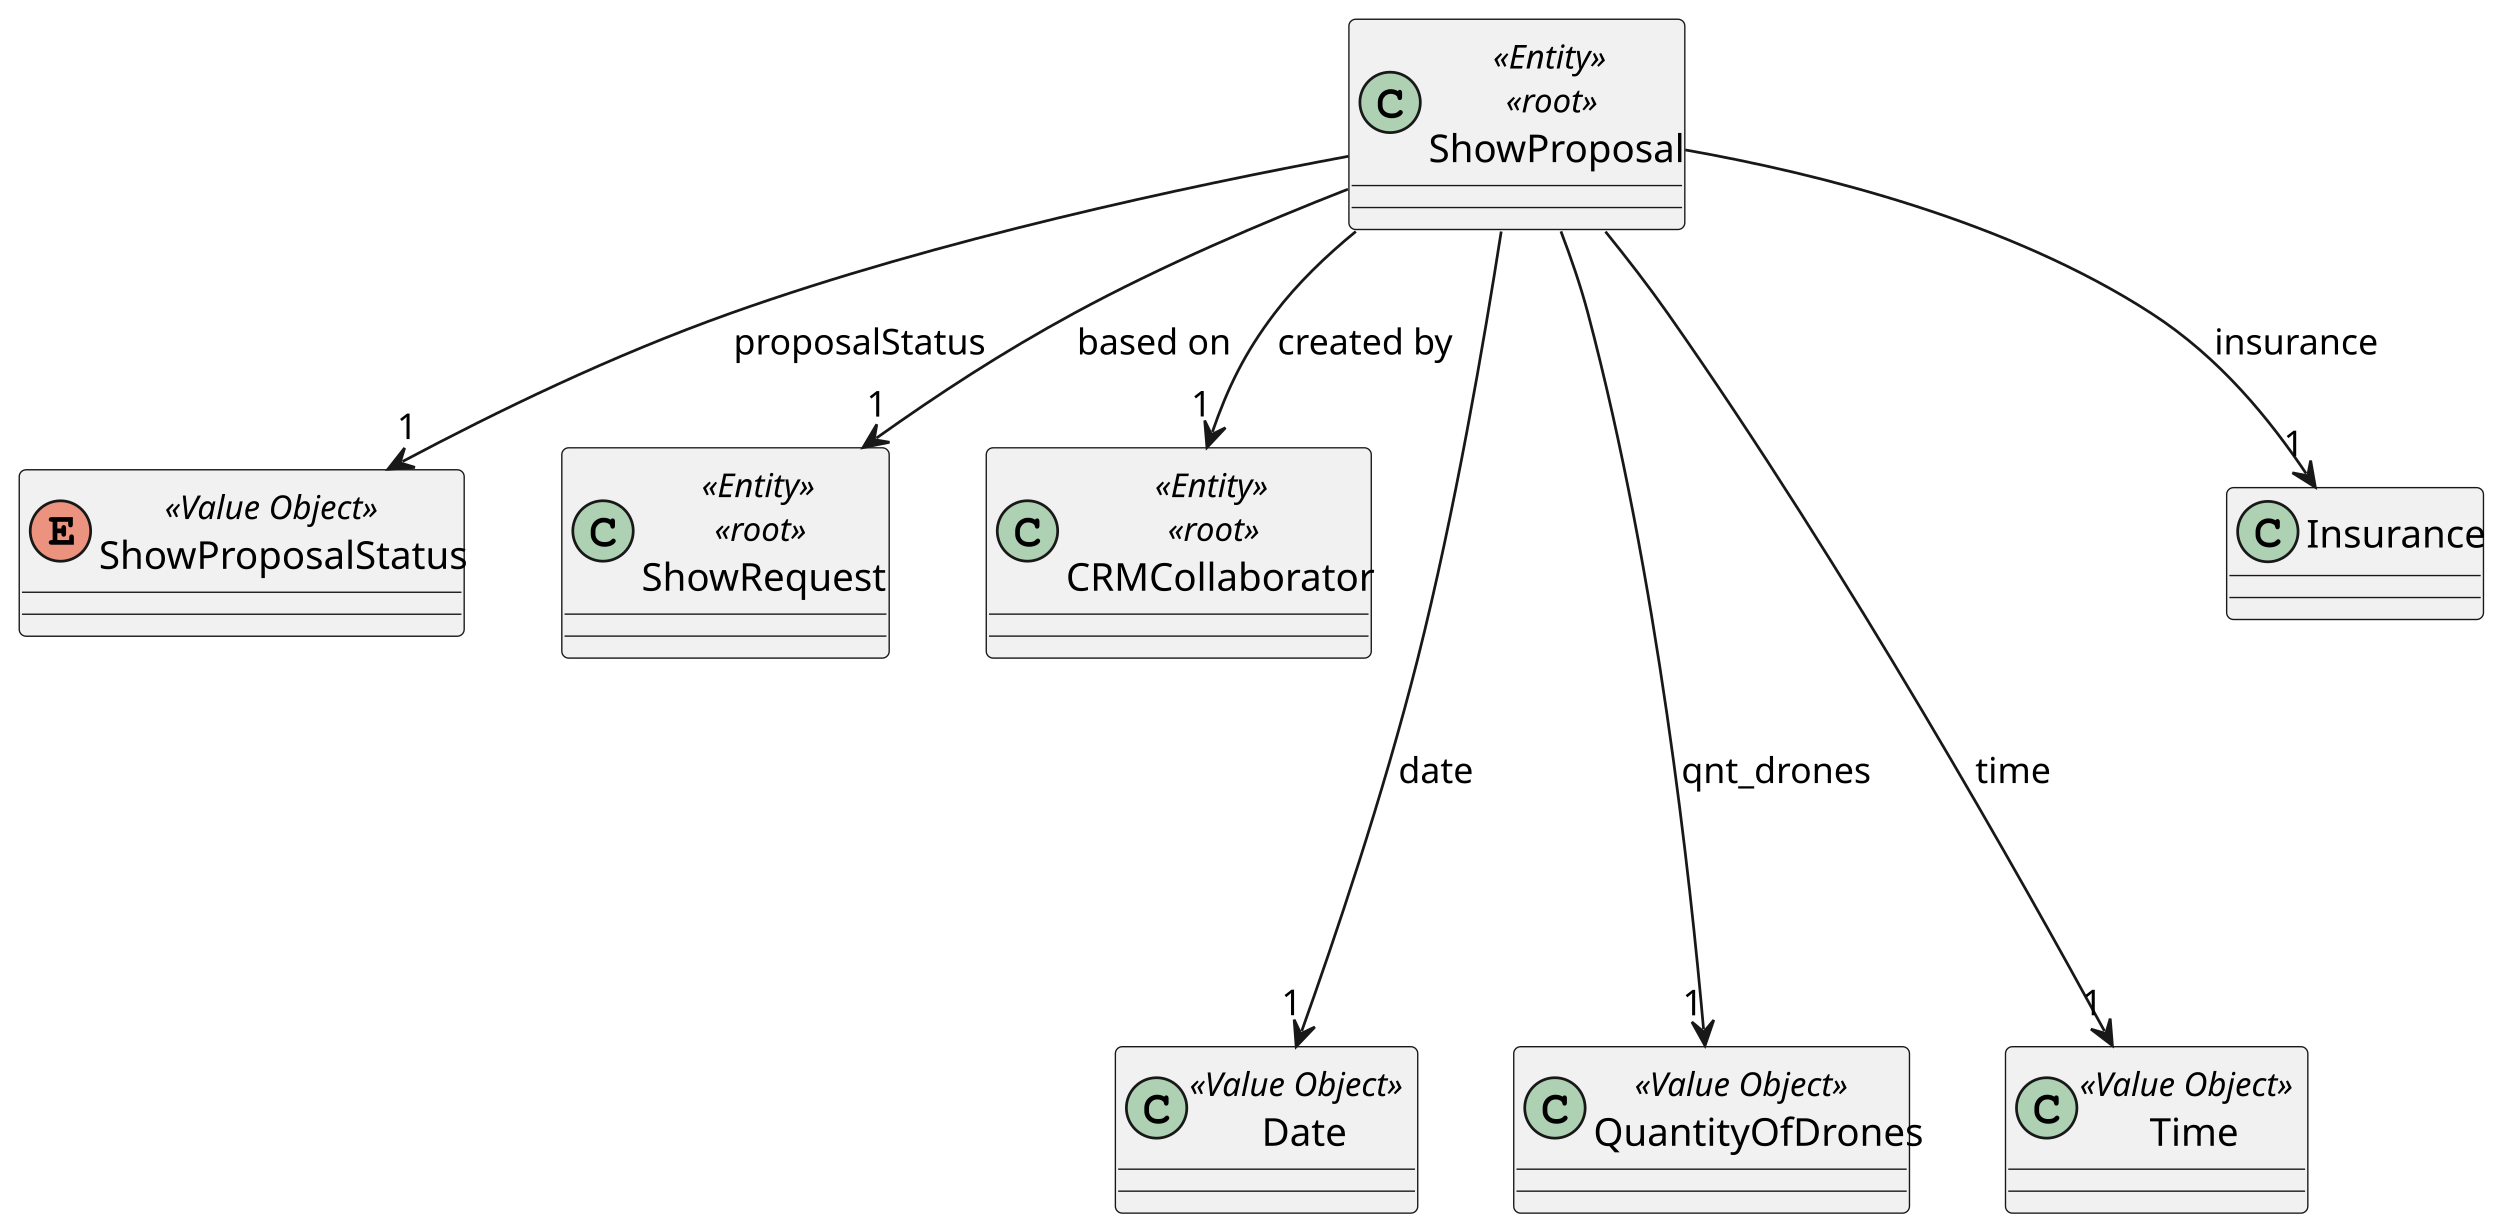
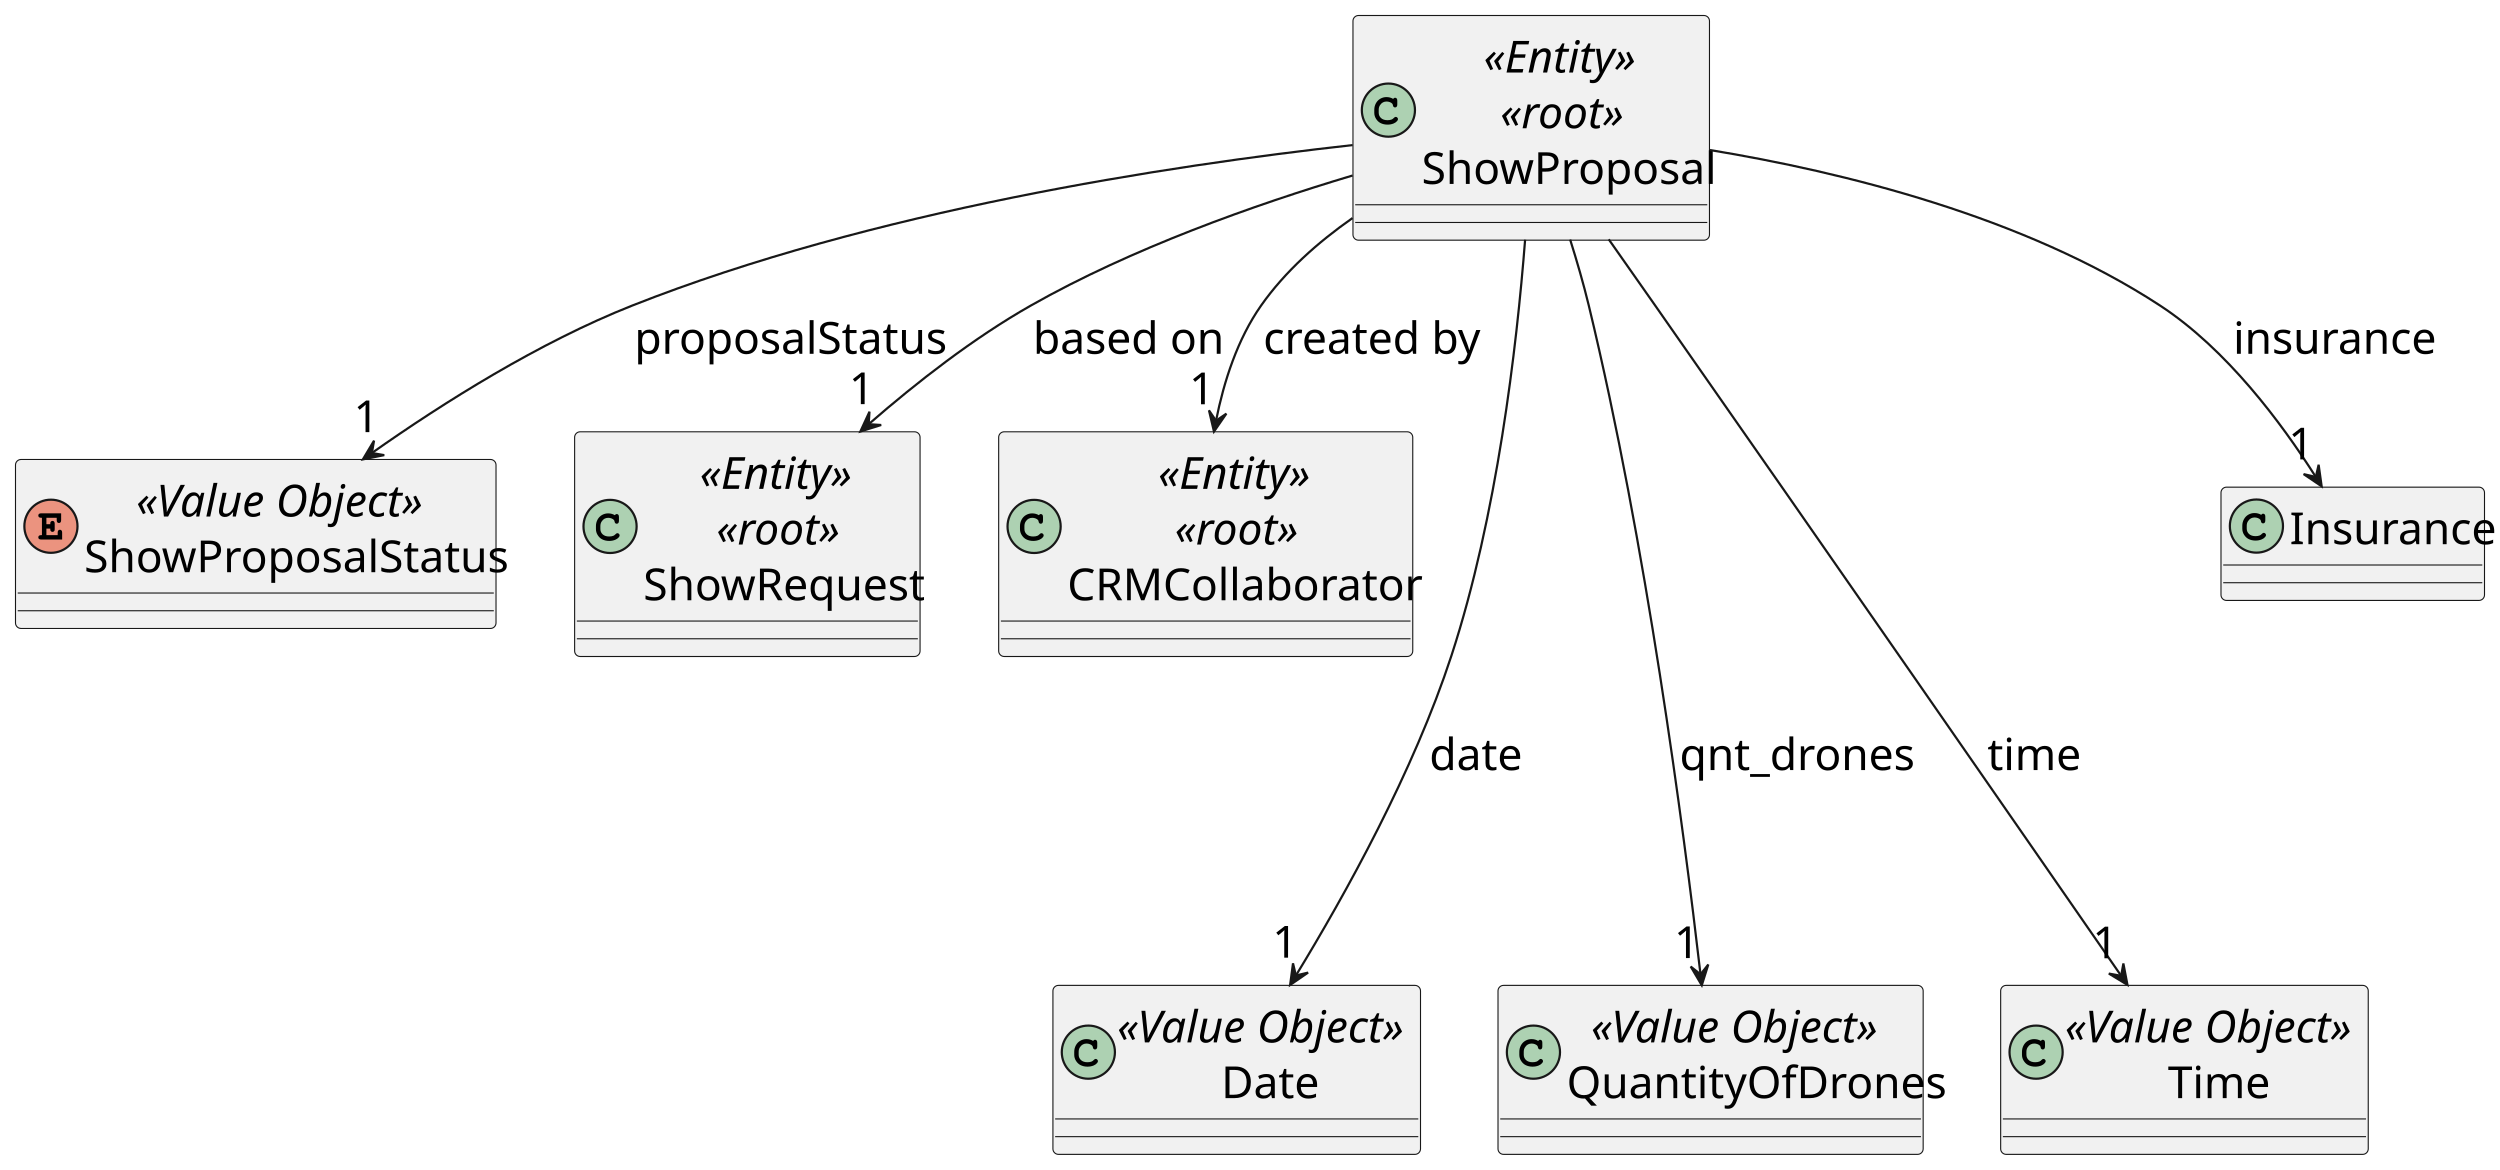
- <svg xmlns="http://www.w3.org/2000/svg" contentStyleType="text/css" height="448px" preserveAspectRatio="none" style="width:910px;height:448px;background:#FFFFFF;" version="1.1" viewBox="0 0 910 448" width="910px" zoomAndPan="magnify">
+ <svg xmlns="http://www.w3.org/2000/svg" contentStyleType="text/css" height="528px" preserveAspectRatio="none" style="width:1129px;height:528px;background:#FFFFFF;" version="1.1" viewBox="0 0 1129 528" width="1129px" zoomAndPan="magnify">
  <defs />
  <g>
    <g id="elem_ShowProposalStatus">
-       <rect codeLine="2" fill="#F1F1F1" height="60.582" id="ShowProposalStatus" rx="2.5" ry="2.5" style="stroke:#181818;stroke-width:0.5;" width="161.965" x="7" y="171" />
-       <ellipse cx="22" cy="193.291" fill="#EB937F" rx="11" ry="11" style="stroke:#181818;stroke-width:1.0;" />
-       <path d="M20.859,194.088 L20.859,196.588 L25.188,196.588 L25.188,195.666 Q25.188,195.057 25.422,194.791 Q25.672,194.525 26.047,194.525 Q26.422,194.525 26.656,194.791 Q26.891,195.057 26.891,195.666 L26.891,198.291 L18.891,198.291 Q18.266,198.291 18,198.057 Q17.75,197.822 17.75,197.432 Q17.75,197.057 18.016,196.822 Q18.281,196.588 18.891,196.588 L19.156,196.588 L19.156,189.932 L18.891,189.932 Q18.266,189.932 18,189.697 Q17.75,189.463 17.75,189.072 Q17.75,188.697 18,188.463 Q18.266,188.228 18.891,188.228 L26.516,188.228 L26.516,190.822 Q26.516,191.432 26.281,191.697 Q26.062,191.947 25.672,191.947 Q25.297,191.947 25.062,191.697 Q24.828,191.432 24.828,190.822 L24.828,189.932 L20.859,189.932 L20.859,192.385 L22.344,192.385 Q22.344,191.728 22.469,191.541 Q22.734,191.135 23.203,191.135 Q23.578,191.135 23.812,191.4 Q24.047,191.65 24.047,192.26 L24.047,194.228 Q24.047,194.775 23.922,194.963 Q23.656,195.353 23.203,195.353 Q22.734,195.353 22.469,194.947 Q22.344,194.76 22.344,194.088 L20.859,194.088 Z " fill="#000000" />
-       <text fill="#000000" font-family="sans-serif" font-size="12" font-style="italic" lengthAdjust="spacing" textLength="82.055" x="59.955" y="188.949">«Value Object»</text>
-       <text fill="#000000" font-family="sans-serif" font-size="14" lengthAdjust="spacing" textLength="129.965" x="36" y="207.068">ShowProposalStatus</text>
-       <line style="stroke:#181818;stroke-width:0.5;" x1="8" x2="167.965" y1="215.582" y2="215.582" />
-       <line style="stroke:#181818;stroke-width:0.5;" x1="8" x2="167.965" y1="223.582" y2="223.582" />
+       <rect codeLine="2" fill="#F1F1F1" height="76.312" id="ShowProposalStatus" rx="2.5" ry="2.5" style="stroke:#181818;stroke-width:0.5;" width="217" x="7" y="207.5" />
+       <ellipse cx="23" cy="237.656" fill="#EB937F" rx="12" ry="12" style="stroke:#181818;stroke-width:1.0;" />
+       <path d="M20.953,238.719 L20.953,241.656 L26.047,241.656 L26.047,240.562 Q26.047,239.844 26.328,239.547 Q26.609,239.234 27.062,239.234 Q27.5,239.234 27.781,239.547 Q28.062,239.844 28.062,240.562 L28.062,243.656 L18.625,243.656 Q17.906,243.656 17.594,243.375 Q17.297,243.094 17.297,242.656 Q17.297,242.203 17.609,241.938 Q17.922,241.656 18.625,241.656 L18.938,241.656 L18.938,233.828 L18.625,233.828 Q17.906,233.828 17.594,233.547 Q17.297,233.266 17.297,232.812 Q17.297,232.359 17.594,232.094 Q17.906,231.812 18.625,231.812 L27.609,231.812 L27.609,234.859 Q27.609,235.578 27.328,235.891 Q27.062,236.188 26.625,236.188 Q26.172,236.188 25.891,235.891 Q25.609,235.594 25.609,234.859 L25.609,233.828 L20.953,233.828 L20.953,236.719 L22.703,236.719 Q22.703,235.938 22.844,235.703 Q23.156,235.234 23.703,235.234 Q24.156,235.234 24.422,235.547 Q24.703,235.844 24.703,236.562 L24.703,238.875 Q24.703,239.531 24.547,239.75 Q24.234,240.203 23.703,240.203 Q23.156,240.203 22.844,239.734 Q22.703,239.5 22.703,238.719 L20.953,238.719 Z " fill="#000000" />
+       <text fill="#000000" font-family="sans-serif" font-size="20" font-style="italic" lengthAdjust="spacing" textLength="136" x="61.5" y="233.262">«Value Object»</text>
+       <text fill="#000000" font-family="sans-serif" font-size="20" lengthAdjust="spacing" textLength="183" x="38" y="258.418">ShowProposalStatus</text>
+       <line style="stroke:#181818;stroke-width:0.5;" x1="8" x2="223" y1="267.812" y2="267.812" />
+       <line style="stroke:#181818;stroke-width:0.5;" x1="8" x2="223" y1="275.812" y2="275.812" />
    </g>
    <g id="elem_ShowProposal">
-       <rect codeLine="5" fill="#F1F1F1" height="76.543" id="ShowProposal" rx="2.5" ry="2.5" style="stroke:#181818;stroke-width:0.5;" width="122.275" x="491" y="7" />
-       <ellipse cx="506" cy="37.272" fill="#ADD1B2" rx="11" ry="11" style="stroke:#181818;stroke-width:1.0;" />
-       <path d="M508.766,33.147 Q508.922,32.928 509.109,32.818 Q509.297,32.709 509.516,32.709 Q509.891,32.709 510.125,32.975 Q510.359,33.225 510.359,33.834 L510.359,35.287 Q510.359,35.897 510.125,36.162 Q509.891,36.428 509.516,36.428 Q509.172,36.428 508.969,36.225 Q508.766,36.037 508.656,35.522 Q508.609,35.162 508.422,34.975 Q508.094,34.6 507.484,34.381 Q506.875,34.162 506.25,34.162 Q505.484,34.162 504.844,34.49 Q504.219,34.818 503.719,35.568 Q503.234,36.318 503.234,37.35 L503.234,38.443 Q503.234,39.678 504.125,40.506 Q505.016,41.318 506.609,41.318 Q507.547,41.318 508.203,41.068 Q508.594,40.912 509.016,40.475 Q509.281,40.209 509.422,40.131 Q509.578,40.053 509.781,40.053 Q510.109,40.053 510.359,40.318 Q510.625,40.568 510.625,40.912 Q510.625,41.256 510.281,41.662 Q509.781,42.24 508.984,42.568 Q507.906,43.022 506.609,43.022 Q505.094,43.022 503.891,42.397 Q502.906,41.897 502.219,40.834 Q501.531,39.756 501.531,38.475 L501.531,37.318 Q501.531,35.99 502.141,34.85 Q502.766,33.693 503.859,33.084 Q504.953,32.459 506.188,32.459 Q506.922,32.459 507.562,32.631 Q508.219,32.787 508.766,33.147 Z " fill="#000000" />
-       <text fill="#000000" font-family="sans-serif" font-size="12" font-style="italic" lengthAdjust="spacing" textLength="43.359" x="543.458" y="24.949">«Entity»</text>
-       <text fill="#000000" font-family="sans-serif" font-size="12" font-style="italic" lengthAdjust="spacing" textLength="34.025" x="548.125" y="40.91">«root»</text>
-       <text fill="#000000" font-family="sans-serif" font-size="14" lengthAdjust="spacing" textLength="90.275" x="520" y="59.029">ShowProposal</text>
-       <line style="stroke:#181818;stroke-width:0.5;" x1="492" x2="612.275" y1="67.543" y2="67.543" />
-       <line style="stroke:#181818;stroke-width:0.5;" x1="492" x2="612.275" y1="75.543" y2="75.543" />
+       <rect codeLine="5" fill="#F1F1F1" height="101.469" id="ShowProposal" rx="2.5" ry="2.5" style="stroke:#181818;stroke-width:0.5;" width="161" x="611" y="7" />
+       <ellipse cx="627" cy="49.734" fill="#ADD1B2" rx="12" ry="12" style="stroke:#181818;stroke-width:1.0;" />
+       <path d="M629.141,44.656 Q629.328,44.406 629.547,44.281 Q629.766,44.141 630.016,44.141 Q630.453,44.141 630.734,44.453 Q631.016,44.75 631.016,45.469 L631.016,47.172 Q631.016,47.891 630.734,48.203 Q630.453,48.516 630.016,48.516 Q629.625,48.516 629.375,48.281 Q629.125,48.062 629.016,47.453 Q628.953,47.031 628.734,46.812 Q628.344,46.375 627.625,46.109 Q626.906,45.844 626.188,45.844 Q625.281,45.844 624.531,46.234 Q623.781,46.625 623.203,47.516 Q622.625,48.391 622.625,49.594 L622.625,50.891 Q622.625,52.344 623.672,53.312 Q624.734,54.281 626.594,54.281 Q627.703,54.281 628.484,53.969 Q628.922,53.797 629.438,53.281 Q629.75,52.969 629.922,52.875 Q630.094,52.781 630.328,52.781 Q630.719,52.781 631.016,53.094 Q631.328,53.391 631.328,53.797 Q631.328,54.203 630.922,54.672 Q630.328,55.359 629.391,55.75 Q628.125,56.281 626.609,56.281 Q624.828,56.281 623.406,55.547 Q622.25,54.953 621.438,53.688 Q620.625,52.422 620.625,50.938 L620.625,49.578 Q620.625,48.016 621.344,46.672 Q622.078,45.312 623.359,44.578 Q624.656,43.844 626.109,43.844 Q626.969,43.844 627.719,44.047 Q628.484,44.25 629.141,44.656 Z " fill="#000000" />
+       <text fill="#000000" font-family="sans-serif" font-size="20" font-style="italic" lengthAdjust="spacing" textLength="71" x="670" y="32.762">«Entity»</text>
+       <text fill="#000000" font-family="sans-serif" font-size="20" font-style="italic" lengthAdjust="spacing" textLength="56" x="677.5" y="57.918">«root»</text>
+       <text fill="#000000" font-family="sans-serif" font-size="20" lengthAdjust="spacing" textLength="127" x="642" y="83.074">ShowProposal</text>
+       <line style="stroke:#181818;stroke-width:0.5;" x1="612" x2="771" y1="92.469" y2="92.469" />
+       <line style="stroke:#181818;stroke-width:0.5;" x1="612" x2="771" y1="100.469" y2="100.469" />
    </g>
    <g id="elem_ShowRequest">
-       <rect codeLine="8" fill="#F1F1F1" height="76.543" id="ShowRequest" rx="2.5" ry="2.5" style="stroke:#181818;stroke-width:0.5;" width="119.165" x="204.5" y="163" />
-       <ellipse cx="219.5" cy="193.272" fill="#ADD1B2" rx="11" ry="11" style="stroke:#181818;stroke-width:1.0;" />
-       <path d="M222.266,189.147 Q222.422,188.928 222.609,188.818 Q222.797,188.709 223.016,188.709 Q223.391,188.709 223.625,188.975 Q223.859,189.225 223.859,189.834 L223.859,191.287 Q223.859,191.897 223.625,192.162 Q223.391,192.428 223.016,192.428 Q222.672,192.428 222.469,192.225 Q222.266,192.037 222.156,191.522 Q222.109,191.162 221.922,190.975 Q221.594,190.6 220.984,190.381 Q220.375,190.162 219.75,190.162 Q218.984,190.162 218.344,190.49 Q217.719,190.818 217.219,191.568 Q216.734,192.318 216.734,193.35 L216.734,194.443 Q216.734,195.678 217.625,196.506 Q218.516,197.318 220.109,197.318 Q221.047,197.318 221.703,197.068 Q222.094,196.912 222.516,196.475 Q222.781,196.209 222.922,196.131 Q223.078,196.053 223.281,196.053 Q223.609,196.053 223.859,196.318 Q224.125,196.568 224.125,196.912 Q224.125,197.256 223.781,197.662 Q223.281,198.24 222.484,198.568 Q221.406,199.022 220.109,199.022 Q218.594,199.022 217.391,198.397 Q216.406,197.897 215.719,196.834 Q215.031,195.756 215.031,194.475 L215.031,193.318 Q215.031,191.99 215.641,190.85 Q216.266,189.693 217.359,189.084 Q218.453,188.459 219.688,188.459 Q220.422,188.459 221.062,188.631 Q221.719,188.787 222.266,189.147 Z " fill="#000000" />
-       <text fill="#000000" font-family="sans-serif" font-size="12" font-style="italic" lengthAdjust="spacing" textLength="43.359" x="255.403" y="180.949">«Entity»</text>
-       <text fill="#000000" font-family="sans-serif" font-size="12" font-style="italic" lengthAdjust="spacing" textLength="34.025" x="260.07" y="196.91">«root»</text>
-       <text fill="#000000" font-family="sans-serif" font-size="14" lengthAdjust="spacing" textLength="87.165" x="233.5" y="215.029">ShowRequest</text>
-       <line style="stroke:#181818;stroke-width:0.5;" x1="205.5" x2="322.665" y1="223.543" y2="223.543" />
-       <line style="stroke:#181818;stroke-width:0.5;" x1="205.5" x2="322.665" y1="231.543" y2="231.543" />
+       <rect codeLine="8" fill="#F1F1F1" height="101.469" id="ShowRequest" rx="2.5" ry="2.5" style="stroke:#181818;stroke-width:0.5;" width="156" x="259.5" y="195" />
+       <ellipse cx="275.5" cy="237.734" fill="#ADD1B2" rx="12" ry="12" style="stroke:#181818;stroke-width:1.0;" />
+       <path d="M277.641,232.656 Q277.828,232.406 278.047,232.281 Q278.266,232.141 278.516,232.141 Q278.953,232.141 279.234,232.453 Q279.516,232.75 279.516,233.469 L279.516,235.172 Q279.516,235.891 279.234,236.203 Q278.953,236.516 278.516,236.516 Q278.125,236.516 277.875,236.281 Q277.625,236.062 277.516,235.453 Q277.453,235.031 277.234,234.812 Q276.844,234.375 276.125,234.109 Q275.406,233.844 274.688,233.844 Q273.781,233.844 273.031,234.234 Q272.281,234.625 271.703,235.516 Q271.125,236.391 271.125,237.594 L271.125,238.891 Q271.125,240.344 272.172,241.312 Q273.234,242.281 275.094,242.281 Q276.203,242.281 276.984,241.969 Q277.422,241.797 277.938,241.281 Q278.25,240.969 278.422,240.875 Q278.594,240.781 278.828,240.781 Q279.219,240.781 279.516,241.094 Q279.828,241.391 279.828,241.797 Q279.828,242.203 279.422,242.672 Q278.828,243.359 277.891,243.75 Q276.625,244.281 275.109,244.281 Q273.328,244.281 271.906,243.547 Q270.75,242.953 269.938,241.688 Q269.125,240.422 269.125,238.938 L269.125,237.578 Q269.125,236.016 269.844,234.672 Q270.578,233.312 271.859,232.578 Q273.156,231.844 274.609,231.844 Q275.469,231.844 276.219,232.047 Q276.984,232.25 277.641,232.656 Z " fill="#000000" />
+       <text fill="#000000" font-family="sans-serif" font-size="20" font-style="italic" lengthAdjust="spacing" textLength="71" x="316" y="220.762">«Entity»</text>
+       <text fill="#000000" font-family="sans-serif" font-size="20" font-style="italic" lengthAdjust="spacing" textLength="56" x="323.5" y="245.918">«root»</text>
+       <text fill="#000000" font-family="sans-serif" font-size="20" lengthAdjust="spacing" textLength="122" x="290.5" y="271.074">ShowRequest</text>
+       <line style="stroke:#181818;stroke-width:0.5;" x1="260.5" x2="414.5" y1="280.469" y2="280.469" />
+       <line style="stroke:#181818;stroke-width:0.5;" x1="260.5" x2="414.5" y1="288.469" y2="288.469" />
    </g>
    <g id="elem_CRMCollaborator">
-       <rect codeLine="11" fill="#F1F1F1" height="76.543" id="CRMCollaborator" rx="2.5" ry="2.5" style="stroke:#181818;stroke-width:0.5;" width="140.144" x="359" y="163" />
-       <ellipse cx="374" cy="193.272" fill="#ADD1B2" rx="11" ry="11" style="stroke:#181818;stroke-width:1.0;" />
-       <path d="M376.766,189.147 Q376.922,188.928 377.109,188.818 Q377.297,188.709 377.516,188.709 Q377.891,188.709 378.125,188.975 Q378.359,189.225 378.359,189.834 L378.359,191.287 Q378.359,191.897 378.125,192.162 Q377.891,192.428 377.516,192.428 Q377.172,192.428 376.969,192.225 Q376.766,192.037 376.656,191.522 Q376.609,191.162 376.422,190.975 Q376.094,190.6 375.484,190.381 Q374.875,190.162 374.25,190.162 Q373.484,190.162 372.844,190.49 Q372.219,190.818 371.719,191.568 Q371.234,192.318 371.234,193.35 L371.234,194.443 Q371.234,195.678 372.125,196.506 Q373.016,197.318 374.609,197.318 Q375.547,197.318 376.203,197.068 Q376.594,196.912 377.016,196.475 Q377.281,196.209 377.422,196.131 Q377.578,196.053 377.781,196.053 Q378.109,196.053 378.359,196.318 Q378.625,196.568 378.625,196.912 Q378.625,197.256 378.281,197.662 Q377.781,198.24 376.984,198.568 Q375.906,199.022 374.609,199.022 Q373.094,199.022 371.891,198.397 Q370.906,197.897 370.219,196.834 Q369.531,195.756 369.531,194.475 L369.531,193.318 Q369.531,191.99 370.141,190.85 Q370.766,189.693 371.859,189.084 Q372.953,188.459 374.188,188.459 Q374.922,188.459 375.562,188.631 Q376.219,188.787 376.766,189.147 Z " fill="#000000" />
-       <text fill="#000000" font-family="sans-serif" font-size="12" font-style="italic" lengthAdjust="spacing" textLength="43.359" x="420.393" y="180.949">«Entity»</text>
-       <text fill="#000000" font-family="sans-serif" font-size="12" font-style="italic" lengthAdjust="spacing" textLength="34.025" x="425.06" y="196.91">«root»</text>
-       <text fill="#000000" font-family="sans-serif" font-size="14" lengthAdjust="spacing" textLength="108.144" x="388" y="215.029">CRMCollaborator</text>
-       <line style="stroke:#181818;stroke-width:0.5;" x1="360" x2="498.144" y1="223.543" y2="223.543" />
-       <line style="stroke:#181818;stroke-width:0.5;" x1="360" x2="498.144" y1="231.543" y2="231.543" />
+       <rect codeLine="11" fill="#F1F1F1" height="101.469" id="CRMCollaborator" rx="2.5" ry="2.5" style="stroke:#181818;stroke-width:0.5;" width="187" x="451" y="195" />
+       <ellipse cx="467" cy="237.734" fill="#ADD1B2" rx="12" ry="12" style="stroke:#181818;stroke-width:1.0;" />
+       <path d="M469.141,232.656 Q469.328,232.406 469.547,232.281 Q469.766,232.141 470.016,232.141 Q470.453,232.141 470.734,232.453 Q471.016,232.75 471.016,233.469 L471.016,235.172 Q471.016,235.891 470.734,236.203 Q470.453,236.516 470.016,236.516 Q469.625,236.516 469.375,236.281 Q469.125,236.062 469.016,235.453 Q468.953,235.031 468.734,234.812 Q468.344,234.375 467.625,234.109 Q466.906,233.844 466.188,233.844 Q465.281,233.844 464.531,234.234 Q463.781,234.625 463.203,235.516 Q462.625,236.391 462.625,237.594 L462.625,238.891 Q462.625,240.344 463.672,241.312 Q464.734,242.281 466.594,242.281 Q467.703,242.281 468.484,241.969 Q468.922,241.797 469.438,241.281 Q469.75,240.969 469.922,240.875 Q470.094,240.781 470.328,240.781 Q470.719,240.781 471.016,241.094 Q471.328,241.391 471.328,241.797 Q471.328,242.203 470.922,242.672 Q470.328,243.359 469.391,243.75 Q468.125,244.281 466.609,244.281 Q464.828,244.281 463.406,243.547 Q462.25,242.953 461.438,241.688 Q460.625,240.422 460.625,238.938 L460.625,237.578 Q460.625,236.016 461.344,234.672 Q462.078,233.312 463.359,232.578 Q464.656,231.844 466.109,231.844 Q466.969,231.844 467.719,232.047 Q468.484,232.25 469.141,232.656 Z " fill="#000000" />
+       <text fill="#000000" font-family="sans-serif" font-size="20" font-style="italic" lengthAdjust="spacing" textLength="71" x="523" y="220.762">«Entity»</text>
+       <text fill="#000000" font-family="sans-serif" font-size="20" font-style="italic" lengthAdjust="spacing" textLength="56" x="530.5" y="245.918">«root»</text>
+       <text fill="#000000" font-family="sans-serif" font-size="20" lengthAdjust="spacing" textLength="153" x="482" y="271.074">CRMCollaborator</text>
+       <line style="stroke:#181818;stroke-width:0.5;" x1="452" x2="637" y1="280.469" y2="280.469" />
+       <line style="stroke:#181818;stroke-width:0.5;" x1="452" x2="637" y1="288.469" y2="288.469" />
    </g>
    <g id="elem_Date">
-       <rect codeLine="14" fill="#F1F1F1" height="60.582" id="Date" rx="2.5" ry="2.5" style="stroke:#181818;stroke-width:0.5;" width="110.055" x="406" y="381" />
-       <ellipse cx="421" cy="403.291" fill="#ADD1B2" rx="11" ry="11" style="stroke:#181818;stroke-width:1.0;" />
-       <path d="M423.766,399.166 Q423.922,398.947 424.109,398.838 Q424.297,398.728 424.516,398.728 Q424.891,398.728 425.125,398.994 Q425.359,399.244 425.359,399.853 L425.359,401.307 Q425.359,401.916 425.125,402.182 Q424.891,402.447 424.516,402.447 Q424.172,402.447 423.969,402.244 Q423.766,402.057 423.656,401.541 Q423.609,401.182 423.422,400.994 Q423.094,400.619 422.484,400.4 Q421.875,400.182 421.25,400.182 Q420.484,400.182 419.844,400.51 Q419.219,400.838 418.719,401.588 Q418.234,402.338 418.234,403.369 L418.234,404.463 Q418.234,405.697 419.125,406.525 Q420.016,407.338 421.609,407.338 Q422.547,407.338 423.203,407.088 Q423.594,406.932 424.016,406.494 Q424.281,406.228 424.422,406.15 Q424.578,406.072 424.781,406.072 Q425.109,406.072 425.359,406.338 Q425.625,406.588 425.625,406.932 Q425.625,407.275 425.281,407.682 Q424.781,408.26 423.984,408.588 Q422.906,409.041 421.609,409.041 Q420.094,409.041 418.891,408.416 Q417.906,407.916 417.219,406.853 Q416.531,405.775 416.531,404.494 L416.531,403.338 Q416.531,402.01 417.141,400.869 Q417.766,399.713 418.859,399.103 Q419.953,398.478 421.188,398.478 Q421.922,398.478 422.562,398.65 Q423.219,398.807 423.766,399.166 Z " fill="#000000" />
-       <text fill="#000000" font-family="sans-serif" font-size="12" font-style="italic" lengthAdjust="spacing" textLength="82.055" x="433" y="398.949">«Value Object»</text>
-       <text fill="#000000" font-family="sans-serif" font-size="14" lengthAdjust="spacing" textLength="29.572" x="459.241" y="417.068">Date</text>
-       <line style="stroke:#181818;stroke-width:0.5;" x1="407" x2="515.055" y1="425.582" y2="425.582" />
-       <line style="stroke:#181818;stroke-width:0.5;" x1="407" x2="515.055" y1="433.582" y2="433.582" />
+       <rect codeLine="14" fill="#F1F1F1" height="76.312" id="Date" rx="2.5" ry="2.5" style="stroke:#181818;stroke-width:0.5;" width="166" x="475.5" y="445" />
+       <ellipse cx="491.5" cy="475.156" fill="#ADD1B2" rx="12" ry="12" style="stroke:#181818;stroke-width:1.0;" />
+       <path d="M493.641,470.078 Q493.828,469.828 494.047,469.703 Q494.266,469.562 494.516,469.562 Q494.953,469.562 495.234,469.875 Q495.516,470.172 495.516,470.891 L495.516,472.594 Q495.516,473.312 495.234,473.625 Q494.953,473.938 494.516,473.938 Q494.125,473.938 493.875,473.703 Q493.625,473.484 493.516,472.875 Q493.453,472.453 493.234,472.234 Q492.844,471.797 492.125,471.531 Q491.406,471.266 490.688,471.266 Q489.781,471.266 489.031,471.656 Q488.281,472.047 487.703,472.938 Q487.125,473.812 487.125,475.016 L487.125,476.312 Q487.125,477.766 488.172,478.734 Q489.234,479.703 491.094,479.703 Q492.203,479.703 492.984,479.391 Q493.422,479.219 493.938,478.703 Q494.25,478.391 494.422,478.297 Q494.594,478.203 494.828,478.203 Q495.219,478.203 495.516,478.516 Q495.828,478.812 495.828,479.219 Q495.828,479.625 495.422,480.094 Q494.828,480.781 493.891,481.172 Q492.625,481.703 491.109,481.703 Q489.328,481.703 487.906,480.969 Q486.75,480.375 485.938,479.109 Q485.125,477.844 485.125,476.359 L485.125,475 Q485.125,473.438 485.844,472.094 Q486.578,470.734 487.859,470 Q489.156,469.266 490.609,469.266 Q491.469,469.266 492.219,469.469 Q492.984,469.672 493.641,470.078 Z " fill="#000000" />
+       <text fill="#000000" font-family="sans-serif" font-size="20" font-style="italic" lengthAdjust="spacing" textLength="136" x="504.5" y="470.762">«Value Object»</text>
+       <text fill="#000000" font-family="sans-serif" font-size="20" lengthAdjust="spacing" textLength="42" x="551.5" y="495.918">Date</text>
+       <line style="stroke:#181818;stroke-width:0.5;" x1="476.5" x2="640.5" y1="505.312" y2="505.312" />
+       <line style="stroke:#181818;stroke-width:0.5;" x1="476.5" x2="640.5" y1="513.312" y2="513.312" />
    </g>
    <g id="elem_QuantityOfDrones">
-       <rect codeLine="17" fill="#F1F1F1" height="60.582" id="QuantityOfDrones" rx="2.5" ry="2.5" style="stroke:#181818;stroke-width:0.5;" width="144.048" x="551" y="381" />
-       <ellipse cx="566" cy="403.291" fill="#ADD1B2" rx="11" ry="11" style="stroke:#181818;stroke-width:1.0;" />
-       <path d="M568.766,399.166 Q568.922,398.947 569.109,398.838 Q569.297,398.728 569.516,398.728 Q569.891,398.728 570.125,398.994 Q570.359,399.244 570.359,399.853 L570.359,401.307 Q570.359,401.916 570.125,402.182 Q569.891,402.447 569.516,402.447 Q569.172,402.447 568.969,402.244 Q568.766,402.057 568.656,401.541 Q568.609,401.182 568.422,400.994 Q568.094,400.619 567.484,400.4 Q566.875,400.182 566.25,400.182 Q565.484,400.182 564.844,400.51 Q564.219,400.838 563.719,401.588 Q563.234,402.338 563.234,403.369 L563.234,404.463 Q563.234,405.697 564.125,406.525 Q565.016,407.338 566.609,407.338 Q567.547,407.338 568.203,407.088 Q568.594,406.932 569.016,406.494 Q569.281,406.228 569.422,406.15 Q569.578,406.072 569.781,406.072 Q570.109,406.072 570.359,406.338 Q570.625,406.588 570.625,406.932 Q570.625,407.275 570.281,407.682 Q569.781,408.26 568.984,408.588 Q567.906,409.041 566.609,409.041 Q565.094,409.041 563.891,408.416 Q562.906,407.916 562.219,406.853 Q561.531,405.775 561.531,404.494 L561.531,403.338 Q561.531,402.01 562.141,400.869 Q562.766,399.713 563.859,399.103 Q564.953,398.478 566.188,398.478 Q566.922,398.478 567.562,398.65 Q568.219,398.807 568.766,399.166 Z " fill="#000000" />
-       <text fill="#000000" font-family="sans-serif" font-size="12" font-style="italic" lengthAdjust="spacing" textLength="82.055" x="594.997" y="398.949">«Value Object»</text>
-       <text fill="#000000" font-family="sans-serif" font-size="14" lengthAdjust="spacing" textLength="112.048" x="580" y="417.068">QuantityOfDrones</text>
-       <line style="stroke:#181818;stroke-width:0.5;" x1="552" x2="694.048" y1="425.582" y2="425.582" />
-       <line style="stroke:#181818;stroke-width:0.5;" x1="552" x2="694.048" y1="433.582" y2="433.582" />
+       <rect codeLine="17" fill="#F1F1F1" height="76.312" id="QuantityOfDrones" rx="2.5" ry="2.5" style="stroke:#181818;stroke-width:0.5;" width="192" x="676.5" y="445" />
+       <ellipse cx="692.5" cy="475.156" fill="#ADD1B2" rx="12" ry="12" style="stroke:#181818;stroke-width:1.0;" />
+       <path d="M694.641,470.078 Q694.828,469.828 695.047,469.703 Q695.266,469.562 695.516,469.562 Q695.953,469.562 696.234,469.875 Q696.516,470.172 696.516,470.891 L696.516,472.594 Q696.516,473.312 696.234,473.625 Q695.953,473.938 695.516,473.938 Q695.125,473.938 694.875,473.703 Q694.625,473.484 694.516,472.875 Q694.453,472.453 694.234,472.234 Q693.844,471.797 693.125,471.531 Q692.406,471.266 691.688,471.266 Q690.781,471.266 690.031,471.656 Q689.281,472.047 688.703,472.938 Q688.125,473.812 688.125,475.016 L688.125,476.312 Q688.125,477.766 689.172,478.734 Q690.234,479.703 692.094,479.703 Q693.203,479.703 693.984,479.391 Q694.422,479.219 694.938,478.703 Q695.25,478.391 695.422,478.297 Q695.594,478.203 695.828,478.203 Q696.219,478.203 696.516,478.516 Q696.828,478.812 696.828,479.219 Q696.828,479.625 696.422,480.094 Q695.828,480.781 694.891,481.172 Q693.625,481.703 692.109,481.703 Q690.328,481.703 688.906,480.969 Q687.75,480.375 686.938,479.109 Q686.125,477.844 686.125,476.359 L686.125,475 Q686.125,473.438 686.844,472.094 Q687.578,470.734 688.859,470 Q690.156,469.266 691.609,469.266 Q692.469,469.266 693.219,469.469 Q693.984,469.672 694.641,470.078 Z " fill="#000000" />
+       <text fill="#000000" font-family="sans-serif" font-size="20" font-style="italic" lengthAdjust="spacing" textLength="136" x="718.5" y="470.762">«Value Object»</text>
+       <text fill="#000000" font-family="sans-serif" font-size="20" lengthAdjust="spacing" textLength="158" x="707.5" y="495.918">QuantityOfDrones</text>
+       <line style="stroke:#181818;stroke-width:0.5;" x1="677.5" x2="867.5" y1="505.312" y2="505.312" />
+       <line style="stroke:#181818;stroke-width:0.5;" x1="677.5" x2="867.5" y1="513.312" y2="513.312" />
    </g>
    <g id="elem_Time">
-       <rect codeLine="20" fill="#F1F1F1" height="60.582" id="Time" rx="2.5" ry="2.5" style="stroke:#181818;stroke-width:0.5;" width="110.055" x="730" y="381" />
-       <ellipse cx="745" cy="403.291" fill="#ADD1B2" rx="11" ry="11" style="stroke:#181818;stroke-width:1.0;" />
-       <path d="M747.766,399.166 Q747.922,398.947 748.109,398.838 Q748.297,398.728 748.516,398.728 Q748.891,398.728 749.125,398.994 Q749.359,399.244 749.359,399.853 L749.359,401.307 Q749.359,401.916 749.125,402.182 Q748.891,402.447 748.516,402.447 Q748.172,402.447 747.969,402.244 Q747.766,402.057 747.656,401.541 Q747.609,401.182 747.422,400.994 Q747.094,400.619 746.484,400.4 Q745.875,400.182 745.25,400.182 Q744.484,400.182 743.844,400.51 Q743.219,400.838 742.719,401.588 Q742.234,402.338 742.234,403.369 L742.234,404.463 Q742.234,405.697 743.125,406.525 Q744.016,407.338 745.609,407.338 Q746.547,407.338 747.203,407.088 Q747.594,406.932 748.016,406.494 Q748.281,406.228 748.422,406.15 Q748.578,406.072 748.781,406.072 Q749.109,406.072 749.359,406.338 Q749.625,406.588 749.625,406.932 Q749.625,407.275 749.281,407.682 Q748.781,408.26 747.984,408.588 Q746.906,409.041 745.609,409.041 Q744.094,409.041 742.891,408.416 Q741.906,407.916 741.219,406.853 Q740.531,405.775 740.531,404.494 L740.531,403.338 Q740.531,402.01 741.141,400.869 Q741.766,399.713 742.859,399.103 Q743.953,398.478 745.188,398.478 Q745.922,398.478 746.562,398.65 Q747.219,398.807 747.766,399.166 Z " fill="#000000" />
-       <text fill="#000000" font-family="sans-serif" font-size="12" font-style="italic" lengthAdjust="spacing" textLength="82.055" x="757" y="398.949">«Value Object»</text>
-       <text fill="#000000" font-family="sans-serif" font-size="14" lengthAdjust="spacing" textLength="31.11" x="782.472" y="417.068">Time</text>
-       <line style="stroke:#181818;stroke-width:0.5;" x1="731" x2="839.055" y1="425.582" y2="425.582" />
-       <line style="stroke:#181818;stroke-width:0.5;" x1="731" x2="839.055" y1="433.582" y2="433.582" />
+       <rect codeLine="20" fill="#F1F1F1" height="76.312" id="Time" rx="2.5" ry="2.5" style="stroke:#181818;stroke-width:0.5;" width="166" x="903.5" y="445" />
+       <ellipse cx="919.5" cy="475.156" fill="#ADD1B2" rx="12" ry="12" style="stroke:#181818;stroke-width:1.0;" />
+       <path d="M921.641,470.078 Q921.828,469.828 922.047,469.703 Q922.266,469.562 922.516,469.562 Q922.953,469.562 923.234,469.875 Q923.516,470.172 923.516,470.891 L923.516,472.594 Q923.516,473.312 923.234,473.625 Q922.953,473.938 922.516,473.938 Q922.125,473.938 921.875,473.703 Q921.625,473.484 921.516,472.875 Q921.453,472.453 921.234,472.234 Q920.844,471.797 920.125,471.531 Q919.406,471.266 918.688,471.266 Q917.781,471.266 917.031,471.656 Q916.281,472.047 915.703,472.938 Q915.125,473.812 915.125,475.016 L915.125,476.312 Q915.125,477.766 916.172,478.734 Q917.234,479.703 919.094,479.703 Q920.203,479.703 920.984,479.391 Q921.422,479.219 921.938,478.703 Q922.25,478.391 922.422,478.297 Q922.594,478.203 922.828,478.203 Q923.219,478.203 923.516,478.516 Q923.828,478.812 923.828,479.219 Q923.828,479.625 923.422,480.094 Q922.828,480.781 921.891,481.172 Q920.625,481.703 919.109,481.703 Q917.328,481.703 915.906,480.969 Q914.75,480.375 913.938,479.109 Q913.125,477.844 913.125,476.359 L913.125,475 Q913.125,473.438 913.844,472.094 Q914.578,470.734 915.859,470 Q917.156,469.266 918.609,469.266 Q919.469,469.266 920.219,469.469 Q920.984,469.672 921.641,470.078 Z " fill="#000000" />
+       <text fill="#000000" font-family="sans-serif" font-size="20" font-style="italic" lengthAdjust="spacing" textLength="136" x="932.5" y="470.762">«Value Object»</text>
+       <text fill="#000000" font-family="sans-serif" font-size="20" lengthAdjust="spacing" textLength="43" x="979" y="495.918">Time</text>
+       <line style="stroke:#181818;stroke-width:0.5;" x1="904.5" x2="1068.5" y1="505.312" y2="505.312" />
+       <line style="stroke:#181818;stroke-width:0.5;" x1="904.5" x2="1068.5" y1="513.312" y2="513.312" />
    </g>
    <g id="elem_Insurance">
-       <rect fill="#F1F1F1" height="48" id="Insurance" rx="2.5" ry="2.5" style="stroke:#181818;stroke-width:0.5;" width="93.482" x="810.5" y="177.5" />
-       <ellipse cx="825.5" cy="193.5" fill="#ADD1B2" rx="11" ry="11" style="stroke:#181818;stroke-width:1.0;" />
-       <path d="M828.266,189.375 Q828.422,189.156 828.609,189.047 Q828.797,188.938 829.016,188.938 Q829.391,188.938 829.625,189.203 Q829.859,189.453 829.859,190.062 L829.859,191.516 Q829.859,192.125 829.625,192.391 Q829.391,192.656 829.016,192.656 Q828.672,192.656 828.469,192.453 Q828.266,192.266 828.156,191.75 Q828.109,191.391 827.922,191.203 Q827.594,190.828 826.984,190.609 Q826.375,190.391 825.75,190.391 Q824.984,190.391 824.344,190.719 Q823.719,191.047 823.219,191.797 Q822.734,192.547 822.734,193.578 L822.734,194.672 Q822.734,195.906 823.625,196.734 Q824.516,197.547 826.109,197.547 Q827.047,197.547 827.703,197.297 Q828.094,197.141 828.516,196.703 Q828.781,196.438 828.922,196.359 Q829.078,196.281 829.281,196.281 Q829.609,196.281 829.859,196.547 Q830.125,196.797 830.125,197.141 Q830.125,197.484 829.781,197.891 Q829.281,198.469 828.484,198.797 Q827.406,199.25 826.109,199.25 Q824.594,199.25 823.391,198.625 Q822.406,198.125 821.719,197.062 Q821.031,195.984 821.031,194.703 L821.031,193.547 Q821.031,192.219 821.641,191.078 Q822.266,189.922 823.359,189.312 Q824.453,188.688 825.688,188.688 Q826.422,188.688 827.062,188.859 Q827.719,189.016 828.266,189.375 Z " fill="#000000" />
-       <text fill="#000000" font-family="sans-serif" font-size="14" lengthAdjust="spacing" textLength="61.482" x="839.5" y="199.297">Insurance</text>
-       <line style="stroke:#181818;stroke-width:0.5;" x1="811.5" x2="902.982" y1="209.5" y2="209.5" />
-       <line style="stroke:#181818;stroke-width:0.5;" x1="811.5" x2="902.982" y1="217.5" y2="217.5" />
+       <rect fill="#F1F1F1" height="51.156" id="Insurance" rx="2.5" ry="2.5" style="stroke:#181818;stroke-width:0.5;" width="119" x="1003" y="220" />
+       <ellipse cx="1019" cy="237.578" fill="#ADD1B2" rx="12" ry="12" style="stroke:#181818;stroke-width:1.0;" />
+       <path d="M1021.141,232.5 Q1021.328,232.25 1021.547,232.125 Q1021.766,231.984 1022.016,231.984 Q1022.453,231.984 1022.734,232.297 Q1023.016,232.594 1023.016,233.312 L1023.016,235.016 Q1023.016,235.734 1022.734,236.047 Q1022.453,236.359 1022.016,236.359 Q1021.625,236.359 1021.375,236.125 Q1021.125,235.906 1021.016,235.297 Q1020.953,234.875 1020.734,234.656 Q1020.344,234.219 1019.625,233.953 Q1018.906,233.688 1018.188,233.688 Q1017.281,233.688 1016.531,234.078 Q1015.781,234.469 1015.203,235.359 Q1014.625,236.234 1014.625,237.438 L1014.625,238.734 Q1014.625,240.188 1015.672,241.156 Q1016.734,242.125 1018.594,242.125 Q1019.703,242.125 1020.484,241.812 Q1020.922,241.641 1021.438,241.125 Q1021.75,240.812 1021.922,240.719 Q1022.094,240.625 1022.328,240.625 Q1022.719,240.625 1023.016,240.938 Q1023.328,241.234 1023.328,241.641 Q1023.328,242.047 1022.922,242.516 Q1022.328,243.203 1021.391,243.594 Q1020.125,244.125 1018.609,244.125 Q1016.828,244.125 1015.406,243.391 Q1014.25,242.797 1013.438,241.531 Q1012.625,240.266 1012.625,238.781 L1012.625,237.422 Q1012.625,235.859 1013.344,234.516 Q1014.078,233.156 1015.359,232.422 Q1016.656,231.688 1018.109,231.688 Q1018.969,231.688 1019.719,231.891 Q1020.484,232.094 1021.141,232.5 Z " fill="#000000" />
+       <text fill="#000000" font-family="sans-serif" font-size="20" lengthAdjust="spacing" textLength="85" x="1034" y="245.762">Insurance</text>
+       <line style="stroke:#181818;stroke-width:0.5;" x1="1004" x2="1121" y1="255.156" y2="255.156" />
+       <line style="stroke:#181818;stroke-width:0.5;" x1="1004" x2="1121" y1="263.156" y2="263.156" />
    </g>
    <g id="link_ShowProposal_CRMCollaborator">
-       <path codeLine="26" d="M493.52,84.26 C482.73,93.08 472.28,103.12 464,114 C453.01,128.44 446.915,141.135 441.305,157.225 " fill="none" id="ShowProposal-to-CRMCollaborator" style="stroke:#181818;stroke-width:1.0;" />
-       <polygon fill="#181818" points="439.33,162.89,446.07,155.709,440.976,158.169,438.516,153.075,439.33,162.89" style="stroke:#181818;stroke-width:1.0;" />
-       <text fill="#000000" font-family="sans-serif" font-size="13" lengthAdjust="spacing" textLength="60.703" x="465" y="129.028">created by</text>
-       <text fill="#000000" font-family="sans-serif" font-size="13" lengthAdjust="spacing" textLength="7.23" x="433.554" y="151.594">1</text>
+       <path codeLine="24" d="M610.8,98.47 C595.17,109.41 580.32,122.58 569.5,138 C558.88,153.13 552.72,172.16 549.17,189.93 " fill="none" id="ShowProposal-to-CRMCollaborator" style="stroke:#181818;stroke-width:1.0;" />
+       <polygon fill="#181818" points="548.23,194.9,553.832,186.799,549.158,189.987,545.971,185.314,548.23,194.9" style="stroke:#181818;stroke-width:1.0;" />
+       <text fill="#000000" font-family="sans-serif" font-size="20" lengthAdjust="spacing" textLength="94" x="570.5" y="159.762">created by</text>
+       <text fill="#000000" font-family="sans-serif" font-size="20" lengthAdjust="spacing" textLength="11" x="537.003" y="182.557">1</text>
    </g>
    <g id="link_ShowProposal_ShowRequest">
-       <path codeLine="27" d="M490.64,68.87 C460.02,80.86 422.83,96.72 391,114 C364.63,128.32 341.803,143.288 319.013,159.458 " fill="none" id="ShowProposal-to-ShowRequest" style="stroke:#181818;stroke-width:1.0;" />
-       <polygon fill="#181818" points="314.12,162.93,323.775,160.984,318.198,160.037,319.146,154.46,314.12,162.93" style="stroke:#181818;stroke-width:1.0;" />
-       <text fill="#000000" font-family="sans-serif" font-size="13" lengthAdjust="spacing" textLength="53.492" x="392" y="129.028">based on</text>
-       <text fill="#000000" font-family="sans-serif" font-size="13" lengthAdjust="spacing" textLength="7.23" x="315.43" y="151.641">1</text>
+       <path codeLine="25" d="M610.85,79.25 C566.32,92.55 510.99,112.19 465.5,138 C439.7,152.64 414.02,172.65 392.5,191.38 " fill="none" id="ShowProposal-to-ShowRequest" style="stroke:#181818;stroke-width:1.0;" />
+       <polygon fill="#181818" points="388.54,194.86,397.942,191.926,392.297,191.56,392.662,185.915,388.54,194.86" style="stroke:#181818;stroke-width:1.0;" />
+       <text fill="#000000" font-family="sans-serif" font-size="20" lengthAdjust="spacing" textLength="81" x="466.5" y="159.762">based on</text>
+       <text fill="#000000" font-family="sans-serif" font-size="20" lengthAdjust="spacing" textLength="11" x="383.375" y="182.512">1</text>
    </g>
    <g id="link_ShowProposal_ShowProposalStatus">
-       <path codeLine="28" d="M490.9,56.87 C432.22,67.77 341.58,87.09 266,114 C222.63,129.44 181.191,149.61 146.501,168 " fill="none" id="ShowProposal-to-ShowProposalStatus" style="stroke:#181818;stroke-width:1.0;" />
-       <polygon fill="#181818" points="141.2,170.81,151.025,170.129,145.618,168.468,147.278,163.06,141.2,170.81" style="stroke:#181818;stroke-width:1.0;" />
-       <text fill="#000000" font-family="sans-serif" font-size="13" lengthAdjust="spacing" textLength="86.722" x="267" y="129.028">proposalStatus</text>
-       <text fill="#000000" font-family="sans-serif" font-size="13" lengthAdjust="spacing" textLength="7.23" x="144.478" y="159.828">1</text>
+       <path codeLine="26" d="M610.86,65.52 C527.13,74.81 393.54,95.28 285.5,138 C243.5,154.61 200.43,181.72 168.15,204.43 " fill="none" id="ShowProposal-to-ShowProposalStatus" style="stroke:#181818;stroke-width:1.0;" />
+       <polygon fill="#181818" points="163.87,207.46,173.529,205.535,167.954,204.576,168.914,199.001,163.87,207.46" style="stroke:#181818;stroke-width:1.0;" />
+       <text fill="#000000" font-family="sans-serif" font-size="20" lengthAdjust="spacing" textLength="132" x="286.5" y="159.762">proposalStatus</text>
+       <text fill="#000000" font-family="sans-serif" font-size="20" lengthAdjust="spacing" textLength="11" x="159.702" y="195.155">1</text>
    </g>
    <g id="link_ShowProposal_QuantityOfDrones">
-       <path codeLine="29" d="M568.18,84.22 C571.83,93.8 575.39,104.17 578,114 C603.35,209.62 615.333,320.653 620.093,374.633 " fill="none" id="ShowProposal-to-QuantityOfDrones" style="stroke:#181818;stroke-width:1.0;" />
-       <polygon fill="#181818" points="620.62,380.61,623.814,371.293,620.181,375.629,615.845,371.996,620.62,380.61" style="stroke:#181818;stroke-width:1.0;" />
-       <text fill="#000000" font-family="sans-serif" font-size="13" lengthAdjust="spacing" textLength="65.051" x="612" y="285.028">qnt_drones</text>
-       <text fill="#000000" font-family="sans-serif" font-size="13" lengthAdjust="spacing" textLength="7.23" x="612.426" y="369.587">1</text>
+       <path codeLine="27" d="M709.08,108.2 C712.17,118 715.14,128.26 717.5,138 C743.43,245.21 760.33,374.25 767.9,439.61 " fill="none" id="ShowProposal-to-QuantityOfDrones" style="stroke:#181818;stroke-width:1.0;" />
+       <polygon fill="#181818" points="768.52,444.97,771.466,435.572,767.949,440.003,763.518,436.486,768.52,444.97" style="stroke:#181818;stroke-width:1.0;" />
+       <text fill="#000000" font-family="sans-serif" font-size="20" lengthAdjust="spacing" textLength="98" x="758.5" y="347.762">qnt_drones</text>
+       <text fill="#000000" font-family="sans-serif" font-size="20" lengthAdjust="spacing" textLength="11" x="756.009" y="432.666">1</text>
    </g>
    <g id="link_ShowProposal_Time">
-       <path codeLine="30" d="M584.39,84.31 C592.07,93.8 600.05,104.1 607,114 C672.73,207.6 736.329,320.812 766.039,375.322 " fill="none" id="ShowProposal-to-Time" style="stroke:#181818;stroke-width:1.0;" />
-       <polygon fill="#181818" points="768.91,380.59,768.115,370.773,766.517,376.2,761.091,374.602,768.91,380.59" style="stroke:#181818;stroke-width:1.0;" />
-       <text fill="#000000" font-family="sans-serif" font-size="13" lengthAdjust="spacing" textLength="24.559" x="719" y="285.028">time</text>
-       <text fill="#000000" font-family="sans-serif" font-size="13" lengthAdjust="spacing" textLength="7.23" x="757.888" y="369.563">1</text>
+       <path codeLine="28" d="M726.5,108.08 C733.47,117.98 740.73,128.32 747.5,138 C823.78,247.04 913.12,375.95 957.88,440.62 " fill="none" id="ShowProposal-to-Time" style="stroke:#181818;stroke-width:1.0;" />
+       <polygon fill="#181818" points="960.76,444.78,958.919,435.105,957.911,440.671,952.345,439.663,960.76,444.78" style="stroke:#181818;stroke-width:1.0;" />
+       <text fill="#000000" font-family="sans-serif" font-size="20" lengthAdjust="spacing" textLength="37" x="897.5" y="347.762">time</text>
+       <text fill="#000000" font-family="sans-serif" font-size="20" lengthAdjust="spacing" textLength="11" x="944.976" y="432.763">1</text>
    </g>
    <g id="link_ShowProposal_Date">
-       <path codeLine="31" d="M546.44,84.27 C540.33,123.49 529.55,186.5 516,240 C503.29,290.2 485.866,341.569 473.827,375.309 " fill="none" id="ShowProposal-to-Date" style="stroke:#181818;stroke-width:1.0;" />
-       <polygon fill="#181818" points="471.81,380.96,478.602,373.828,473.49,376.251,471.067,371.139,471.81,380.96" style="stroke:#181818;stroke-width:1.0;" />
-       <text fill="#000000" font-family="sans-serif" font-size="13" lengthAdjust="spacing" textLength="25.302" x="509" y="285.028">date</text>
-       <text fill="#000000" font-family="sans-serif" font-size="13" lengthAdjust="spacing" textLength="7.23" x="466.428" y="369.526">1</text>
+       <path codeLine="29" d="M688.74,108.27 C684.93,157.09 676.01,233.16 655.5,296 C638.39,348.4 607.61,403.85 585.3,440.43 " fill="none" id="ShowProposal-to-Date" style="stroke:#181818;stroke-width:1.0;" />
+       <polygon fill="#181818" points="582.62,444.8,590.738,439.224,585.236,440.539,583.921,435.038,582.62,444.8" style="stroke:#181818;stroke-width:1.0;" />
+       <text fill="#000000" font-family="sans-serif" font-size="20" lengthAdjust="spacing" textLength="39" x="645.5" y="347.762">date</text>
+       <text fill="#000000" font-family="sans-serif" font-size="20" lengthAdjust="spacing" textLength="11" x="574.588" y="432.469">1</text>
    </g>
    <g id="link_ShowProposal_Insurance">
-       <path codeLine="32" d="M613.42,54.57 C662.44,63.24 731.24,80.55 783,114 C808.23,130.3 826.24,152.762 839.43,172.362 " fill="none" id="ShowProposal-to-Insurance" style="stroke:#181818;stroke-width:1.0;" />
-       <polygon fill="#181818" points="842.78,177.34,841.074,167.64,839.989,173.192,834.437,172.107,842.78,177.34" style="stroke:#181818;stroke-width:1.0;" />
-       <text fill="#000000" font-family="sans-serif" font-size="13" lengthAdjust="spacing" textLength="56.367" x="806" y="129.028">insurance</text>
-       <text fill="#000000" font-family="sans-serif" font-size="13" lengthAdjust="spacing" textLength="7.23" x="831.207" y="166.036">1</text>
+       <path codeLine="30" d="M772.21,67.76 C832.23,77.66 914.02,97.77 975.5,138 C1005.59,157.69 1030.39,191.08 1045.71,215.23 " fill="none" id="ShowProposal-to-Insurance" style="stroke:#181818;stroke-width:1.0;" />
+       <polygon fill="#181818" points="1048.46,219.63,1047.097,209.876,1045.816,215.386,1040.306,214.106,1048.46,219.63" style="stroke:#181818;stroke-width:1.0;" />
+       <text fill="#000000" font-family="sans-serif" font-size="20" lengthAdjust="spacing" textLength="83" x="1008.5" y="159.762">insurance</text>
+       <text fill="#000000" font-family="sans-serif" font-size="20" lengthAdjust="spacing" textLength="11" x="1033.43" y="207.478">1</text>
    </g>
  </g>
</svg>
